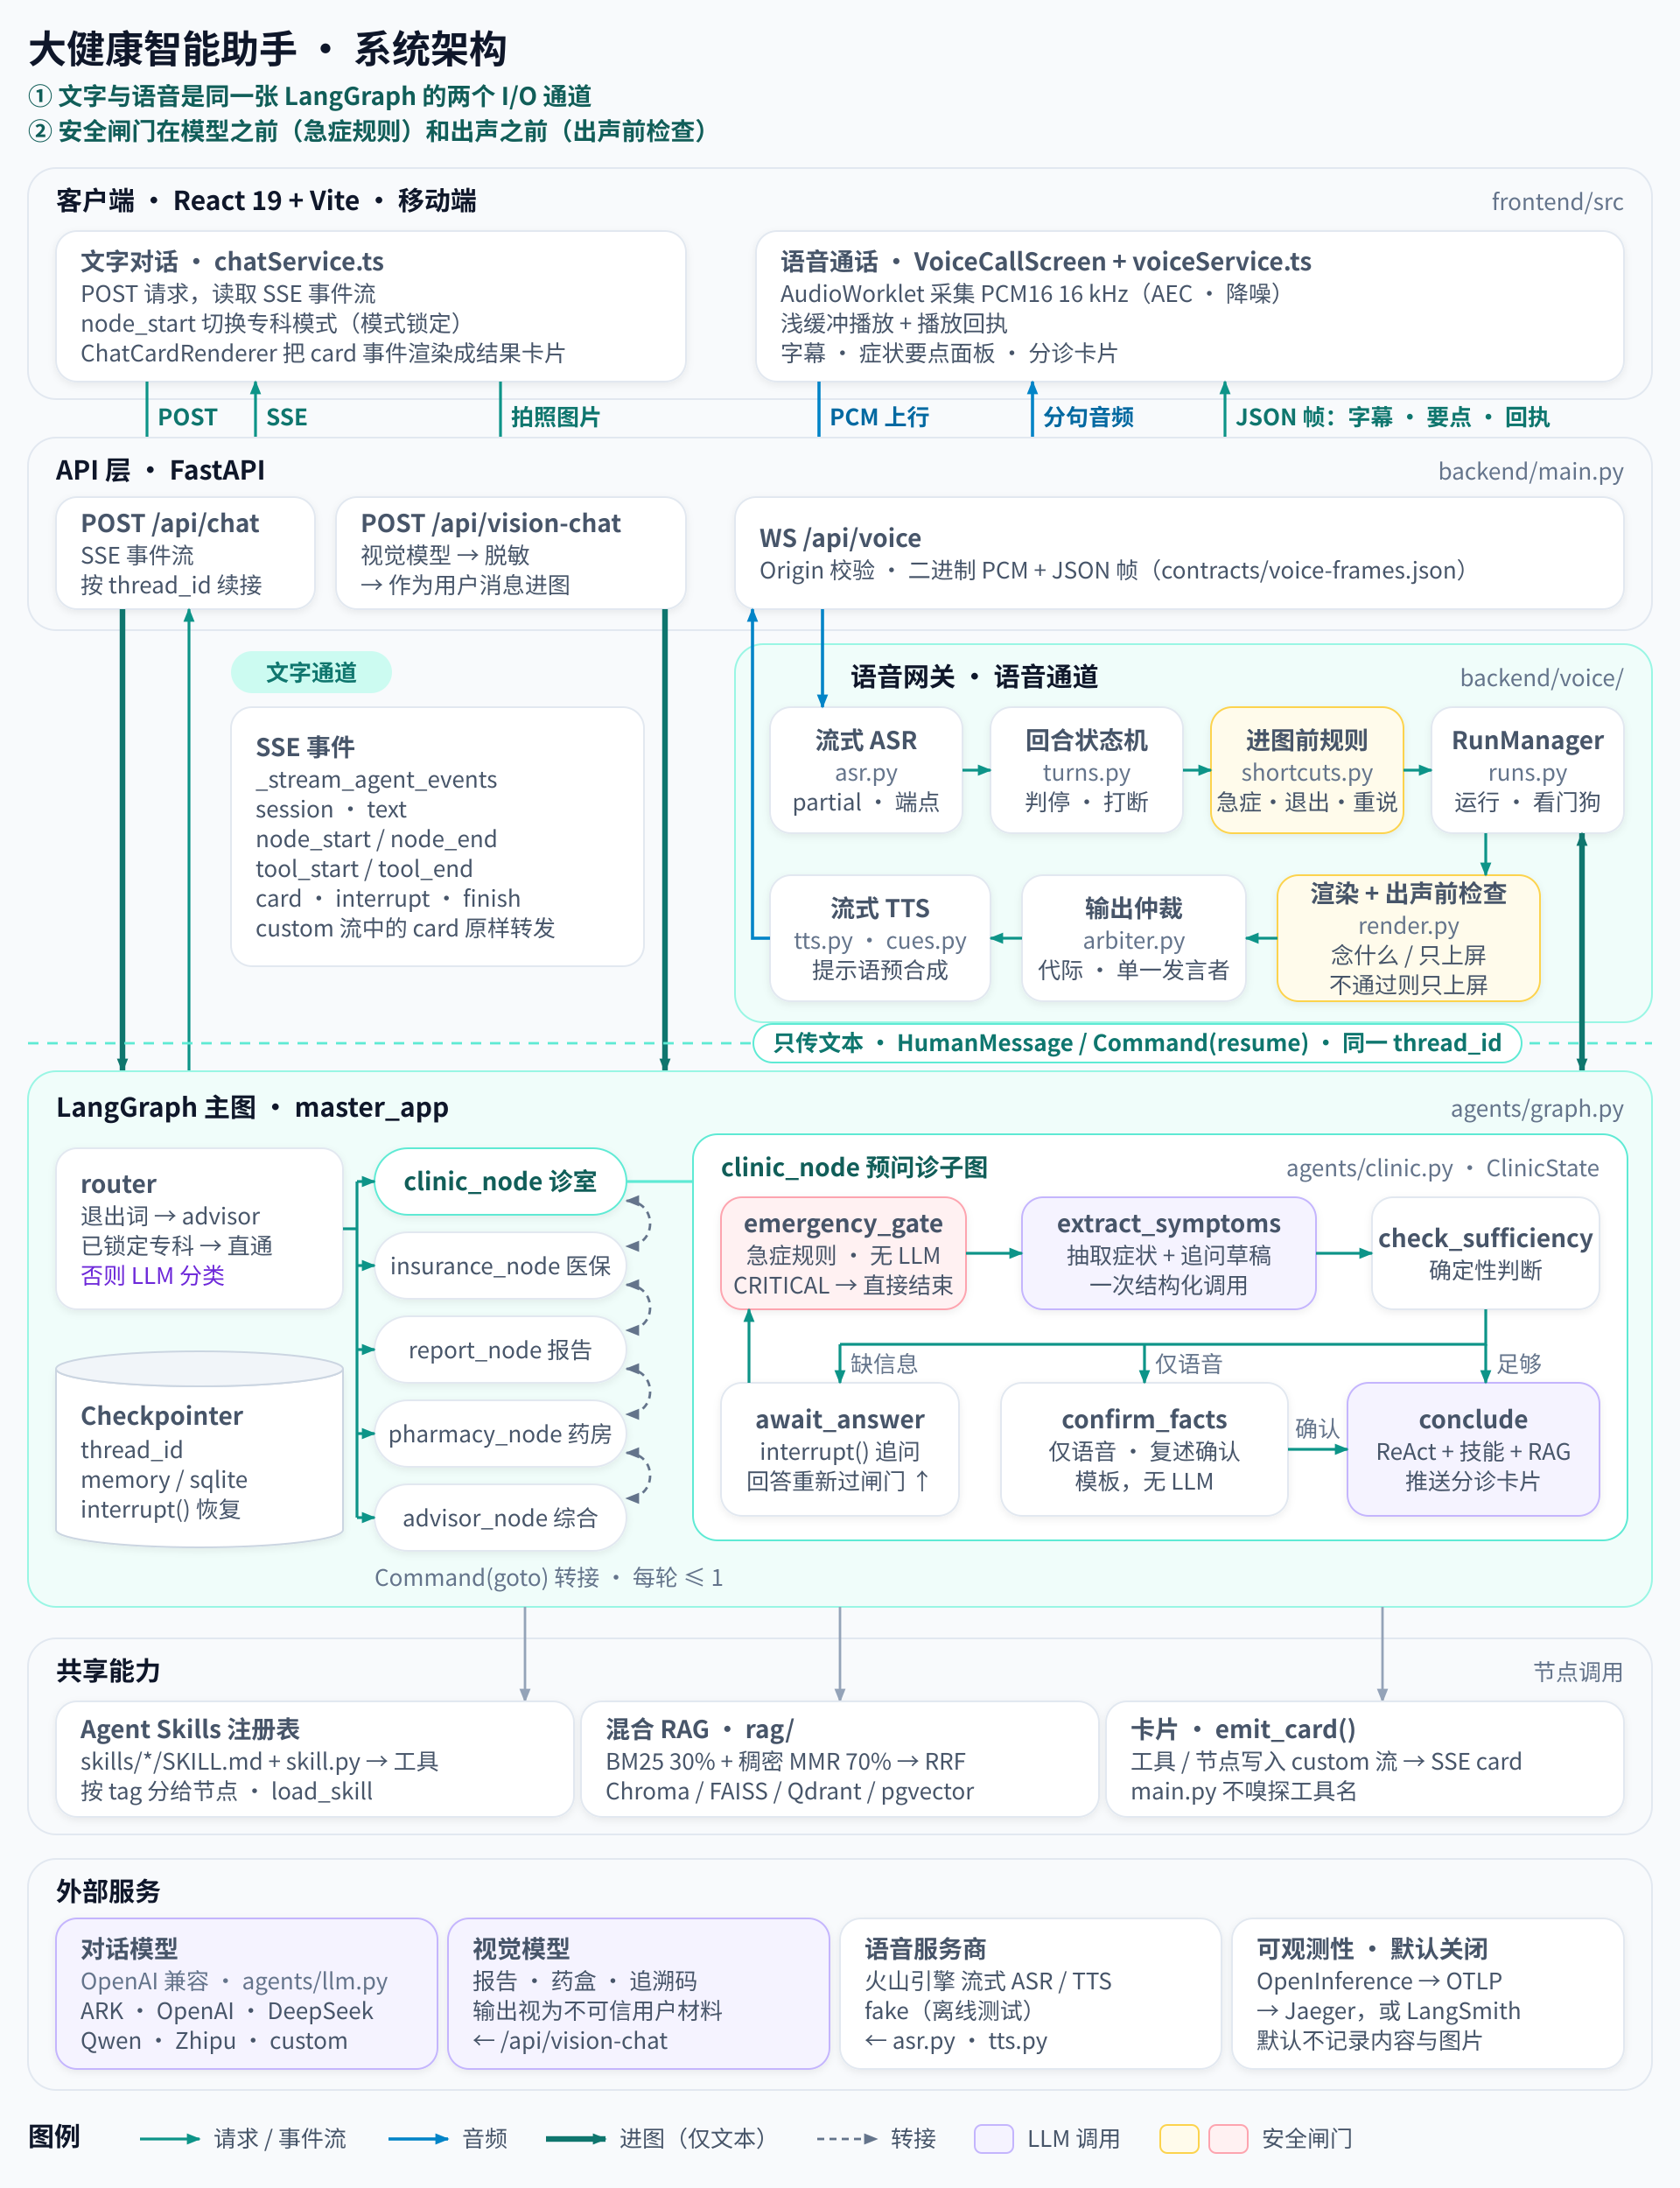
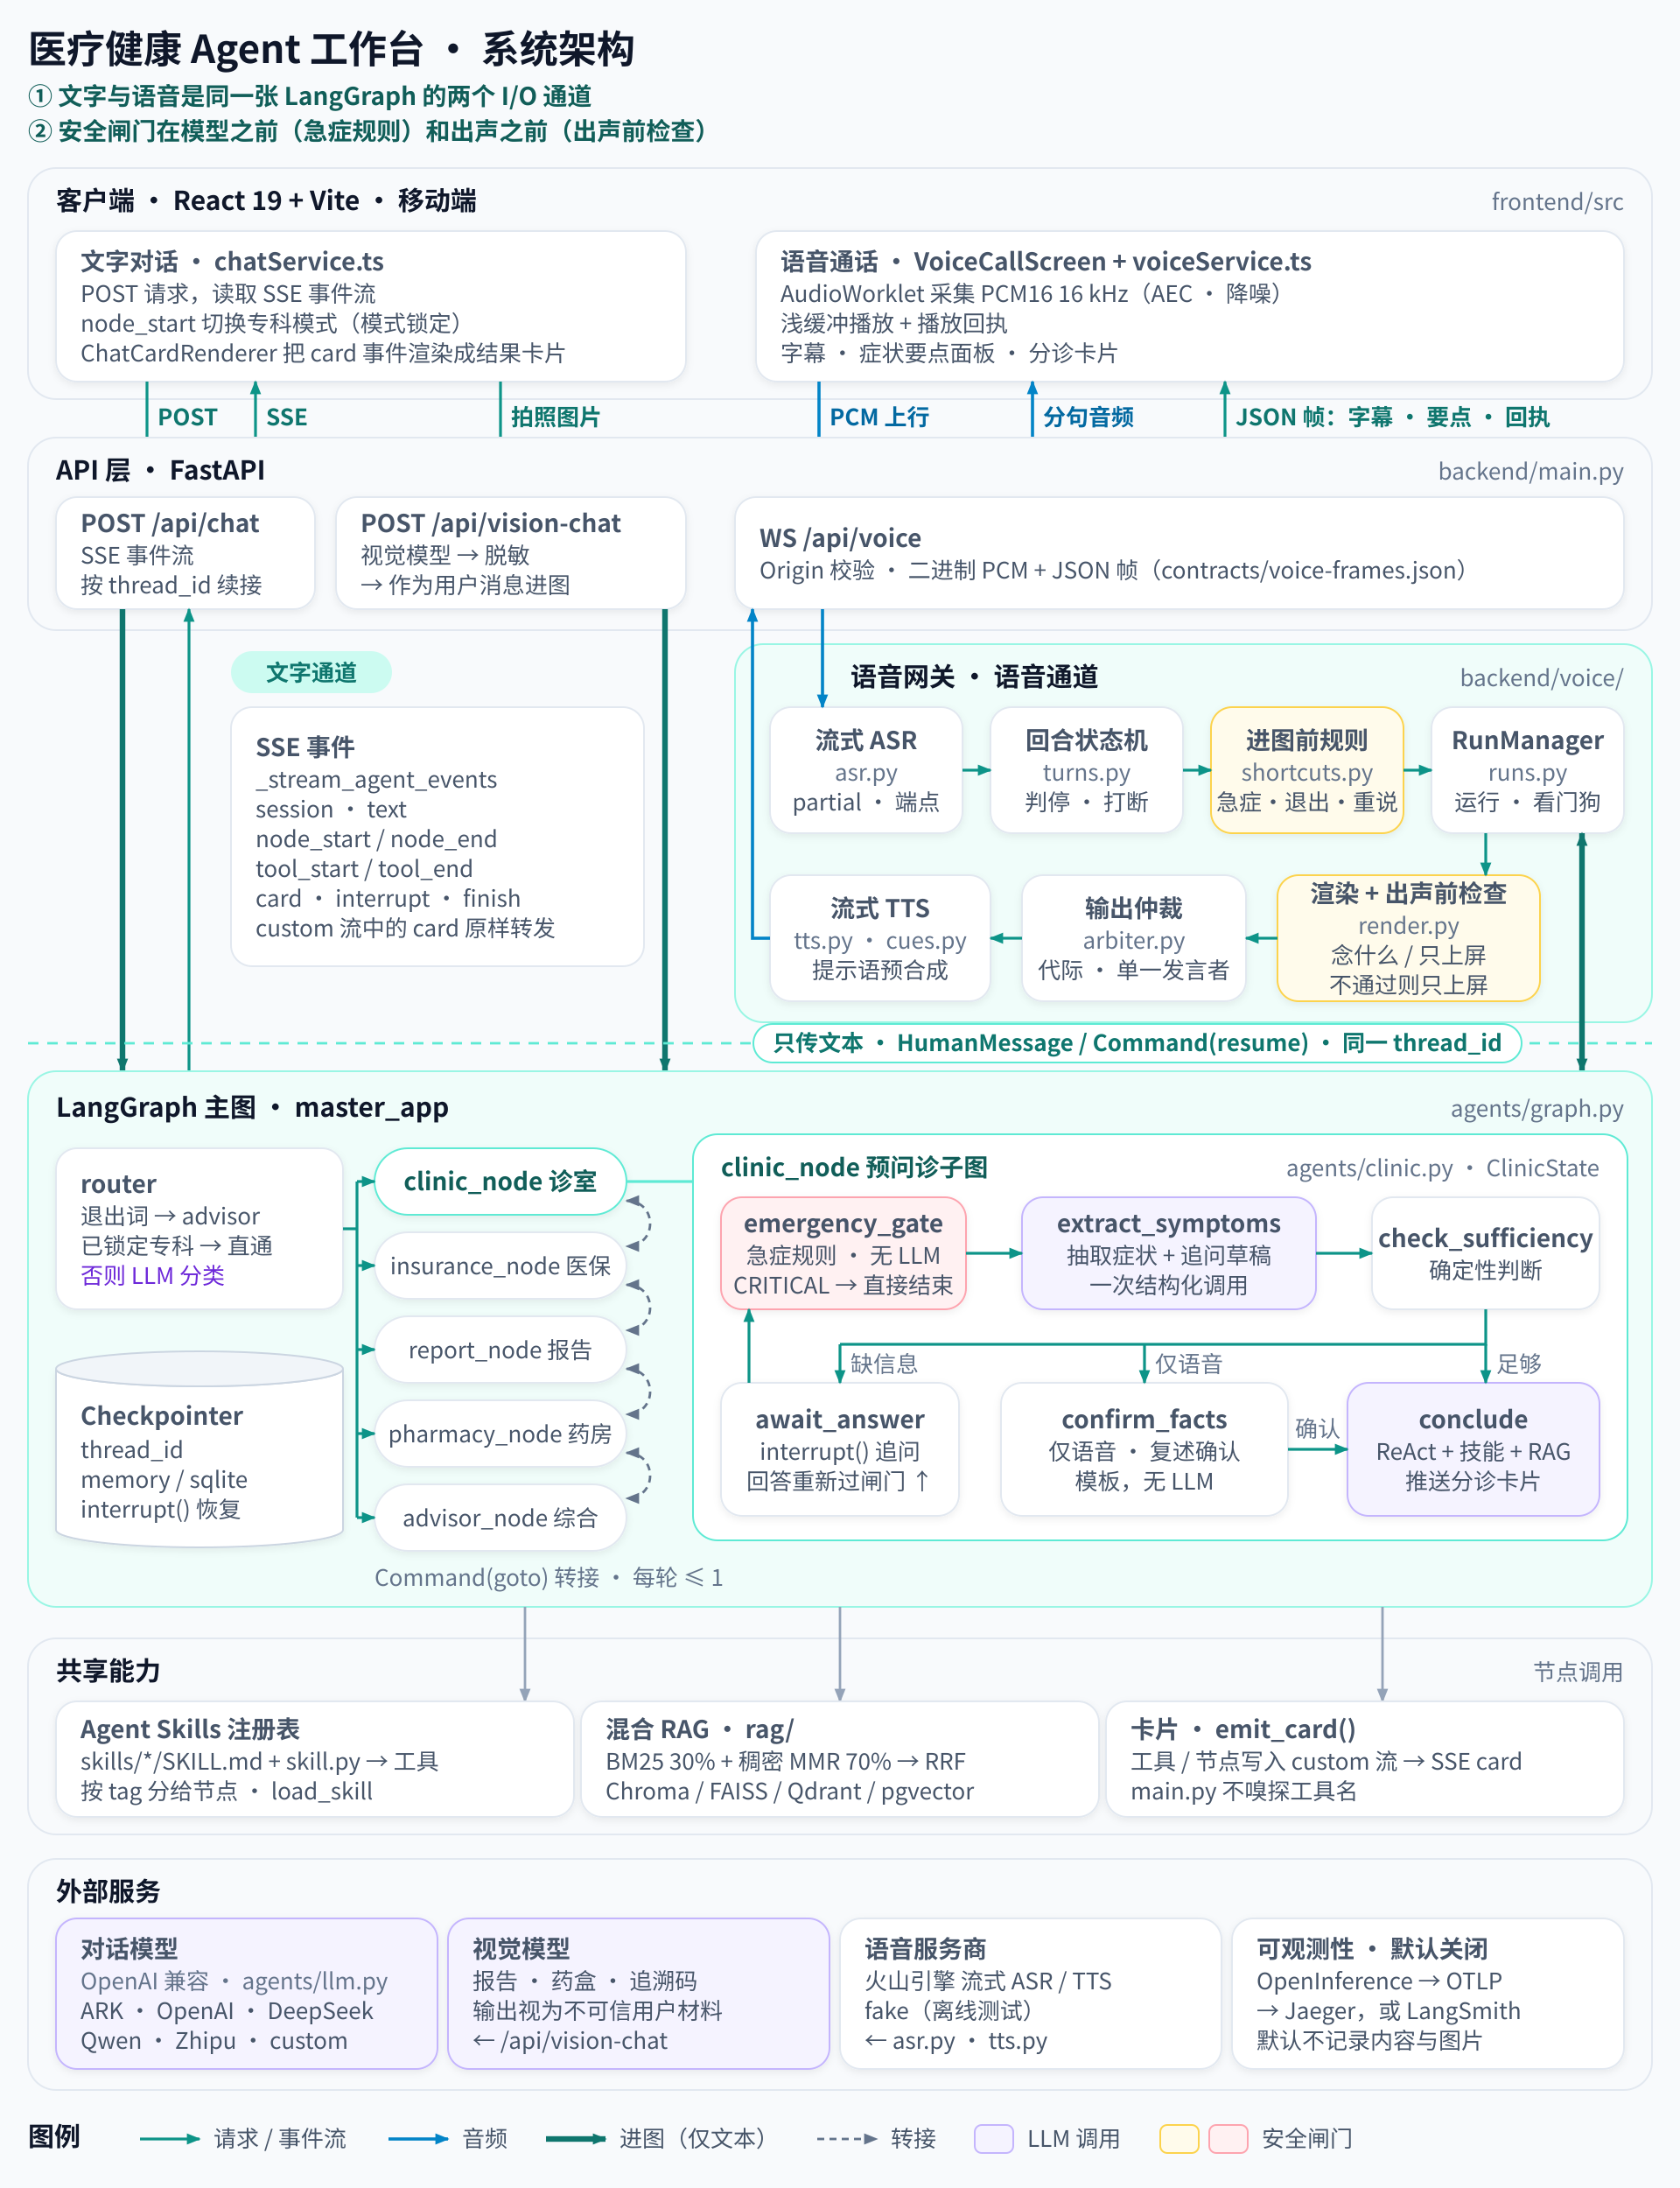
<svg xmlns="http://www.w3.org/2000/svg" viewBox="0 0 960 1250" width="960" height="1250" role="img" aria-labelledby="ttl">
  <defs>
    <filter id="sh" x="-10%" y="-10%" width="120%" height="140%">
      <feDropShadow dx="0" dy="1.5" stdDeviation="2" flood-color="#0f172a" flood-opacity="0.07" />
    </filter>
    <marker id="m-req" viewBox="0 0 10 10" refX="9" refY="5" markerWidth="8" markerHeight="8" markerUnits="userSpaceOnUse" orient="auto-start-reverse">
      <path d="M0 1 L10 5 L0 9 z" fill="#0d9488" />
    </marker>
    <marker id="m-text" viewBox="0 0 10 10" refX="9" refY="5" markerWidth="8" markerHeight="8" markerUnits="userSpaceOnUse" orient="auto-start-reverse">
      <path d="M0 1 L10 5 L0 9 z" fill="#0f766e" />
    </marker>
    <marker id="m-audio" viewBox="0 0 10 10" refX="9" refY="5" markerWidth="8" markerHeight="8" markerUnits="userSpaceOnUse" orient="auto-start-reverse">
      <path d="M0 1 L10 5 L0 9 z" fill="#0284c7" />
    </marker>
    <marker id="m-hand" viewBox="0 0 10 10" refX="9" refY="5" markerWidth="8" markerHeight="8" markerUnits="userSpaceOnUse" orient="auto-start-reverse">
      <path d="M0 1 L10 5 L0 9 z" fill="#64748b" />
    </marker>
    <marker id="m-thin" viewBox="0 0 10 10" refX="9" refY="5" markerWidth="8" markerHeight="8" markerUnits="userSpaceOnUse" orient="auto-start-reverse">
      <path d="M0 1 L10 5 L0 9 z" fill="#94a3b8" />
    </marker>
  </defs>
  <style>text{font-family:"PingFang SC","Noto Sans SC","Noto Sans CJK SC","Microsoft YaHei",system-ui,-apple-system,"Segoe UI",sans-serif;fill:#475569;font-size:13px}.T{font-size:22px;font-weight:700;fill:#0f172a}.I{font-size:14px;fill:#115e59;font-weight:600}.h{font-size:15px;font-weight:700;fill:#0f172a}.p{font-size:13px;fill:#64748b}.t{font-size:14px;font-weight:700}.b{fill:#475569}.m{fill:#64748b}.l{fill:#475569}.lb{fill:#0f766e;font-weight:600}.ls{fill:#0369a1;font-weight:600}.chip{fill:#0f766e;font-weight:700}.req{fill:none;stroke:#0d9488;stroke-width:1.6}.text{fill:none;stroke:#0f766e;stroke-width:3.2}.audio{fill:none;stroke:#0284c7;stroke-width:1.8}.hand{fill:none;stroke:#64748b;stroke-width:1.4;stroke-dasharray:4 3}.thin{fill:none;stroke:#94a3b8;stroke-width:1.4}</style>
  <rect width="960" height="1250" fill="#f8fafc" />
-   <text x="16" y="36" class="T">大健康智能助手 · 系统架构</text>
+   <text x="16" y="36" class="T">医疗健康 Agent 工作台 · 系统架构</text>
  <text x="16" y="60" class="I">① 文字与语音是同一张 LangGraph 的两个 I/O 通道</text>
  <text x="16" y="80" class="I">② 安全闸门在模型之前（急症规则）和出声之前（出声前检查）</text>
  <rect x="16" y="96" width="928" height="132" rx="16" fill="#f8fafc" stroke="#e2e8f0" />
  <text x="32" y="120" class="h">客户端 · React 19 + Vite · 移动端</text>
  <text x="928" y="120" class="p" text-anchor="end">frontend/src</text>
  <rect x="32" y="132" width="360" height="86" rx="12" fill="#ffffff" stroke="#e2e8f0" filter="url(#sh)" />
  <text x="46" y="154.5" class="t" fill="#0f172a">文字对话 · chatService.ts</text>
  <text x="46" y="172.5" class="b">POST 请求，读取 SSE 事件流</text>
  <text x="46" y="189.5" class="b">node_start 切换专科模式（模式锁定）</text>
  <text x="46" y="206.5" class="b">ChatCardRenderer 把 card 事件渲染成结果卡片</text>
  <rect x="432" y="132" width="496" height="86" rx="12" fill="#ffffff" stroke="#e2e8f0" filter="url(#sh)" />
  <text x="446" y="154.5" class="t" fill="#0f172a">语音通话 · VoiceCallScreen + voiceService.ts</text>
  <text x="446" y="172.5" class="b">AudioWorklet 采集 PCM16 16 kHz（AEC · 降噪）</text>
  <text x="446" y="189.5" class="b">浅缓冲播放 + 播放回执</text>
  <text x="446" y="206.5" class="b">字幕 · 症状要点面板 · 分诊卡片</text>
  <path d="M84 218 L84 284" class="req" marker-end="url(#m-req)" />
  <text x="90" y="243" class="lb">POST</text>
  <path d="M146 284 L146 218" class="req" marker-end="url(#m-req)" />
  <text x="152" y="243" class="lb">SSE</text>
  <path d="M286 218 L286 284" class="req" marker-end="url(#m-req)" />
  <text x="292" y="243" class="lb">拍照图片</text>
  <path d="M468 218 L468 284" class="audio" marker-end="url(#m-audio)" />
  <text x="474" y="243" class="ls">PCM 上行</text>
  <path d="M590 284 L590 218" class="audio" marker-end="url(#m-audio)" />
  <text x="596" y="243" class="ls">分句音频</text>
  <path d="M700 218 L700 284" class="req" marker-end="url(#m-req)" marker-start="url(#m-req)" />
  <text x="706" y="243" class="lb">JSON 帧：字幕 · 要点 · 回执</text>
  <rect x="16" y="250" width="928" height="110" rx="16" fill="#f8fafc" stroke="#e2e8f0" />
  <text x="32" y="274" class="h">API 层 · FastAPI</text>
  <text x="928" y="274" class="p" text-anchor="end">backend/main.py</text>
  <rect x="32" y="284" width="148" height="64" rx="12" fill="#ffffff" stroke="#e2e8f0" filter="url(#sh)" />
  <text x="46" y="304" class="t" fill="#0f172a">POST /api/chat</text>
  <text x="46" y="322" class="b">SSE 事件流</text>
  <text x="46" y="339" class="b">按 thread_id 续接</text>
  <rect x="192" y="284" width="200" height="64" rx="12" fill="#ffffff" stroke="#e2e8f0" filter="url(#sh)" />
  <text x="206" y="304" class="t" fill="#0f172a">POST /api/vision-chat</text>
  <text x="206" y="322" class="b">视觉模型 → 脱敏</text>
  <text x="206" y="339" class="b">→ 作为用户消息进图</text>
  <rect x="420" y="284" width="508" height="64" rx="12" fill="#ffffff" stroke="#e2e8f0" filter="url(#sh)" />
  <text x="434" y="312.5" class="t" fill="#0f172a">WS /api/voice</text>
  <text x="434" y="330.5" class="b">Origin 校验 · 二进制 PCM + JSON 帧（contracts/voice-frames.json）</text>
  <rect x="132" y="372" width="92" height="24" rx="12" fill="#ccfbf1" />
  <text x="178" y="389" class="chip" text-anchor="middle">文字通道</text>
  <rect x="132" y="404" width="236" height="148" rx="12" fill="#ffffff" stroke="#e2e8f0" />
  <text x="146" y="432" class="t" fill="#334155">SSE 事件</text>
  <text x="146" y="450" class="b">_stream_agent_events</text>
  <text x="146" y="467" class="b">session · text</text>
  <text x="146" y="484" class="b">node_start / node_end</text>
  <text x="146" y="501" class="b">tool_start / tool_end</text>
  <text x="146" y="518" class="b">card · interrupt · finish</text>
  <text x="146" y="535" class="b">custom 流中的 card 原样转发</text>
  <path d="M70 348 L70 612" class="text" marker-end="url(#m-text)" />
  <path d="M108 612 L108 348" class="req" marker-end="url(#m-req)" />
  <path d="M380 348 L380 612" class="text" marker-end="url(#m-text)" />
  <text x="386" y="368" class="l" />
  <rect x="420" y="368" width="524" height="216" rx="16" fill="#f0fdfa" stroke="#99f6e4" />
  <text x="486" y="392" class="h">语音网关 · 语音通道</text>
  <text x="928" y="392" class="p" text-anchor="end">backend/voice/</text>
  <rect x="440" y="404" width="110" height="72" rx="12" fill="#ffffff" stroke="#e2e8f0" filter="url(#sh)" />
  <text x="495" y="428" class="t" fill="#0f172a" text-anchor="middle">流式 ASR</text>
  <text x="495" y="446" class="m" text-anchor="middle">asr.py</text>
  <text x="495" y="463" class="b" text-anchor="middle">partial · 端点</text>
  <rect x="566" y="404" width="110" height="72" rx="12" fill="#ffffff" stroke="#e2e8f0" filter="url(#sh)" />
  <text x="621" y="428" class="t" fill="#0f172a" text-anchor="middle">回合状态机</text>
  <text x="621" y="446" class="m" text-anchor="middle">turns.py</text>
  <text x="621" y="463" class="b" text-anchor="middle">判停 · 打断</text>
  <rect x="692" y="404" width="110" height="72" rx="12" fill="#fffbeb" stroke="#fcd34d" filter="url(#sh)" />
  <text x="747" y="428" class="t" fill="#92400e" text-anchor="middle">进图前规则</text>
  <text x="747" y="446" class="m" text-anchor="middle">shortcuts.py</text>
  <text x="747" y="463" class="b" text-anchor="middle">急症·退出·重说</text>
  <rect x="818" y="404" width="110" height="72" rx="12" fill="#ffffff" stroke="#e2e8f0" filter="url(#sh)" />
  <text x="873" y="428" class="t" fill="#0f172a" text-anchor="middle">RunManager</text>
  <text x="873" y="446" class="m" text-anchor="middle">runs.py</text>
  <text x="873" y="463" class="b" text-anchor="middle">运行 · 看门狗</text>
  <path d="M550 440 L566 440" class="req" marker-end="url(#m-req)" />
  <path d="M676 440 L692 440" class="req" marker-end="url(#m-req)" />
  <path d="M802 440 L818 440" class="req" marker-end="url(#m-req)" />
  <rect x="440" y="500" width="126" height="72" rx="12" fill="#ffffff" stroke="#e2e8f0" filter="url(#sh)" />
  <text x="503" y="524" class="t" fill="#0f172a" text-anchor="middle">流式 TTS</text>
  <text x="503" y="542" class="m" text-anchor="middle">tts.py · cues.py</text>
  <text x="503" y="559" class="b" text-anchor="middle">提示语预合成</text>
  <rect x="584" y="500" width="128" height="72" rx="12" fill="#ffffff" stroke="#e2e8f0" filter="url(#sh)" />
  <text x="648" y="524" class="t" fill="#0f172a" text-anchor="middle">输出仲裁</text>
  <text x="648" y="542" class="m" text-anchor="middle">arbiter.py</text>
  <text x="648" y="559" class="b" text-anchor="middle">代际 · 单一发言者</text>
  <rect x="730" y="500" width="150" height="72" rx="12" fill="#fffbeb" stroke="#fcd34d" filter="url(#sh)" />
  <text x="805" y="515.5" class="t" fill="#92400e" text-anchor="middle">渲染 + 出声前检查</text>
  <text x="805" y="533.5" class="m" text-anchor="middle">render.py</text>
  <text x="805" y="550.5" class="b" text-anchor="middle">念什么 / 只上屏</text>
  <text x="805" y="567.5" class="b" text-anchor="middle">不通过则只上屏</text>
  <path d="M849 476 L849 500" class="req" marker-end="url(#m-req)" />
  <path d="M730 536 L712 536" class="req" marker-end="url(#m-req)" />
  <path d="M584 536 L566 536" class="req" marker-end="url(#m-req)" />
  <path d="M470 348 L470 404" class="audio" marker-end="url(#m-audio)" />
  <path d="M440 536 L430 536 L430 348" class="audio" marker-end="url(#m-audio)" />
  <path d="M904 476 L904 612" class="text" marker-end="url(#m-text)" marker-start="url(#m-text)" />
  <line x1="16" y1="596" x2="944" y2="596" stroke="#5eead4" stroke-width="1.4" stroke-dasharray="6 5" />
  <rect x="430.5" y="585" width="439" height="22" rx="11" fill="#ffffff" stroke="#5eead4" />
  <text x="650" y="600.5" class="lb" text-anchor="middle">只传文本 · HumanMessage / Command(resume) · 同一 thread_id</text>
  <rect x="16" y="612" width="928" height="306" rx="16" fill="#f0fdfa" stroke="#99f6e4" />
  <text x="32" y="638" class="h">LangGraph 主图 · master_app</text>
  <text x="928" y="638" class="p" text-anchor="end">agents/graph.py</text>
  <rect x="32" y="656" width="164" height="92" rx="12" fill="#ffffff" stroke="#e2e8f0" filter="url(#sh)" />
  <text x="46" y="681.5" class="t" fill="#0f172a">router</text>
  <text x="46" y="699.5" class="b">退出词 → advisor</text>
  <text x="46" y="716.5" class="b">已锁定专科 → 直通</text>
  <text x="46" y="733.5" class="b" fill="#6d28d9" style="fill:#6d28d9">否则 LLM 分类</text>
  <path d="M32 782 a82.0 10 0 0 0 164 0 v92 a82.0 10 0 0 1 -164 0 z" fill="#ffffff" stroke="#cbd5e1" filter="url(#sh)" />
  <ellipse cx="114.0" cy="782" rx="82.0" ry="10" fill="#f1f5f9" stroke="#cbd5e1" />
  <text x="46" y="814" class="t">Checkpointer</text>
  <text x="46" y="833" class="b">thread_id</text>
  <text x="46" y="850" class="b">memory / sqlite</text>
  <text x="46" y="867" class="b">interrupt() 恢复</text>
  <rect x="214" y="656" width="144" height="38" rx="19" fill="#ffffff" stroke="#5eead4" filter="url(#sh)" />
  <text x="286" y="680" class="t" fill="#115e59" style="fill:#115e59" text-anchor="middle">clinic_node  诊室</text>
  <rect x="214" y="704" width="144" height="38" rx="19" fill="#ffffff" stroke="#e2e8f0" filter="url(#sh)" />
  <text x="286" y="728" class="l" text-anchor="middle">insurance_node  医保</text>
  <rect x="214" y="752" width="144" height="38" rx="19" fill="#ffffff" stroke="#e2e8f0" filter="url(#sh)" />
  <text x="286" y="776" class="l" text-anchor="middle">report_node  报告</text>
  <rect x="214" y="800" width="144" height="38" rx="19" fill="#ffffff" stroke="#e2e8f0" filter="url(#sh)" />
  <text x="286" y="824" class="l" text-anchor="middle">pharmacy_node  药房</text>
  <rect x="214" y="848" width="144" height="38" rx="19" fill="#ffffff" stroke="#e2e8f0" filter="url(#sh)" />
  <text x="286" y="872" class="l" text-anchor="middle">advisor_node  综合</text>
  <path d="M196 702 L204 702" class="req" />
  <path d="M204 675 V867" class="req" />
  <path d="M204 675 L214 675" class="req" marker-end="url(#m-req)" />
  <path d="M204 723 L214 723" class="req" marker-end="url(#m-req)" />
  <path d="M204 771 L214 771" class="req" marker-end="url(#m-req)" />
  <path d="M204 819 L214 819" class="req" marker-end="url(#m-req)" />
  <path d="M204 867 L214 867" class="req" marker-end="url(#m-req)" />
  <path d="M358 686 C376 686 376 712 358 712" class="hand" marker-start="url(#m-hand)" marker-end="url(#m-hand)" />
  <path d="M358 734 C376 734 376 760 358 760" class="hand" marker-start="url(#m-hand)" marker-end="url(#m-hand)" />
  <path d="M358 782 C376 782 376 808 358 808" class="hand" marker-start="url(#m-hand)" marker-end="url(#m-hand)" />
  <path d="M358 830 C376 830 376 856 358 856" class="hand" marker-start="url(#m-hand)" marker-end="url(#m-hand)" />
  <text x="214" y="906" class="m">Command(goto) 转接 · 每轮 ≤ 1</text>
  <path d="M358 675 H396" stroke="#5eead4" stroke-width="1.6" fill="none" />
  <rect x="396" y="648" width="534" height="232" rx="14" fill="#ffffff" stroke="#5eead4" />
  <text x="412" y="672" class="t" style="fill:#115e59">clinic_node 预问诊子图</text>
  <text x="914" y="672" class="p" text-anchor="end">agents/clinic.py · ClinicState</text>
  <rect x="412" y="684" width="140" height="64" rx="12" fill="#fff1f2" stroke="#fda4af" filter="url(#sh)" />
  <text x="482" y="704" class="t" fill="#be123c" text-anchor="middle">emergency_gate</text>
  <text x="482" y="722" class="b" text-anchor="middle">急症规则 · 无 LLM</text>
  <text x="482" y="739" class="b" text-anchor="middle">CRITICAL → 直接结束</text>
  <rect x="584" y="684" width="168" height="64" rx="12" fill="#f5f3ff" stroke="#c4b5fd" filter="url(#sh)" />
  <text x="668" y="704" class="t" fill="#6d28d9" text-anchor="middle">extract_symptoms</text>
  <text x="668" y="722" class="b" text-anchor="middle">抽取症状 + 追问草稿</text>
  <text x="668" y="739" class="b" text-anchor="middle">一次结构化调用</text>
  <rect x="784" y="684" width="130" height="64" rx="12" fill="#ffffff" stroke="#e2e8f0" filter="url(#sh)" />
  <text x="849" y="712.5" class="t" fill="#0f172a" text-anchor="middle">check_sufficiency</text>
  <text x="849" y="730.5" class="b" text-anchor="middle">确定性判断</text>
  <path d="M552 716 L584 716" class="req" marker-end="url(#m-req)" />
  <path d="M752 716 L784 716" class="req" marker-end="url(#m-req)" />
  <rect x="412" y="790" width="136" height="76" rx="12" fill="#ffffff" stroke="#e2e8f0" filter="url(#sh)" />
  <text x="480" y="816" class="t" fill="#0f172a" text-anchor="middle">await_answer</text>
  <text x="480" y="834" class="b" text-anchor="middle">interrupt() 追问</text>
  <text x="480" y="851" class="b" text-anchor="middle">回答重新过闸门 ↑</text>
  <rect x="572" y="790" width="164" height="76" rx="12" fill="#ffffff" stroke="#e2e8f0" filter="url(#sh)" />
  <text x="654" y="816" class="t" fill="#0f172a" text-anchor="middle">confirm_facts</text>
  <text x="654" y="834" class="b" text-anchor="middle">仅语音 · 复述确认</text>
  <text x="654" y="851" class="b" text-anchor="middle">模板，无 LLM</text>
  <rect x="770" y="790" width="144" height="76" rx="12" fill="#f5f3ff" stroke="#c4b5fd" filter="url(#sh)" />
  <text x="842" y="816" class="t" fill="#6d28d9" text-anchor="middle">conclude</text>
  <text x="842" y="834" class="b" text-anchor="middle">ReAct + 技能 + RAG</text>
  <text x="842" y="851" class="b" text-anchor="middle">推送分诊卡片</text>
  <path d="M849 748 V768 H480" class="req" />
  <path d="M849 768 L849 790" class="req" marker-end="url(#m-req)" />
  <path d="M654 768 L654 790" class="req" marker-end="url(#m-req)" />
  <path d="M480 768 L480 790" class="req" marker-end="url(#m-req)" />
  <text x="486" y="784" class="m">缺信息</text>
  <text x="660" y="784" class="m">仅语音</text>
  <text x="855" y="784" class="m">足够</text>
  <path d="M428 790 L428 748" class="req" marker-end="url(#m-req)" />
  <path d="M736 828 L770 828" class="req" marker-end="url(#m-req)" />
  <text x="753" y="821" class="m" text-anchor="middle">确认</text>
  <rect x="16" y="936" width="928" height="112" rx="16" fill="#f8fafc" stroke="#e2e8f0" />
  <text x="32" y="960" class="h">共享能力</text>
  <text x="928" y="960" class="p" text-anchor="end">节点调用</text>
  <path d="M300 918 L300 972" class="thin" marker-end="url(#m-thin)" />
  <path d="M480 918 L480 972" class="thin" marker-end="url(#m-thin)" />
  <path d="M790 918 L790 972" class="thin" marker-end="url(#m-thin)" />
  <rect x="32" y="972" width="296" height="66" rx="12" fill="#ffffff" stroke="#e2e8f0" filter="url(#sh)" />
  <text x="46" y="993" class="t" fill="#0f172a">Agent Skills 注册表</text>
  <text x="46" y="1011" class="b">skills/*/SKILL.md + skill.py → 工具</text>
  <text x="46" y="1028" class="b">按 tag 分给节点 · load_skill</text>
  <rect x="332" y="972" width="296" height="66" rx="12" fill="#ffffff" stroke="#e2e8f0" filter="url(#sh)" />
  <text x="346" y="993" class="t" fill="#0f172a">混合 RAG · rag/</text>
  <text x="346" y="1011" class="b">BM25 30% + 稠密 MMR 70% → RRF</text>
  <text x="346" y="1028" class="b">Chroma / FAISS / Qdrant / pgvector</text>
  <rect x="632" y="972" width="296" height="66" rx="12" fill="#ffffff" stroke="#e2e8f0" filter="url(#sh)" />
  <text x="646" y="993" class="t" fill="#0f172a">卡片 · emit_card()</text>
  <text x="646" y="1011" class="b">工具 / 节点写入 custom 流 → SSE card</text>
  <text x="646" y="1028" class="b">main.py 不嗅探工具名</text>
  <rect x="16" y="1062" width="928" height="132" rx="16" fill="#f8fafc" stroke="#e2e8f0" />
  <text x="32" y="1086" class="h">外部服务</text>
  <rect x="32" y="1096" width="218" height="86" rx="12" fill="#f5f3ff" stroke="#c4b5fd" filter="url(#sh)" />
  <text x="46" y="1118.5" class="t" fill="#6d28d9">对话模型</text>
  <text x="46" y="1136.5" class="m">OpenAI 兼容 · agents/llm.py</text>
  <text x="46" y="1153.5" class="b">ARK · OpenAI · DeepSeek</text>
  <text x="46" y="1170.5" class="b">Qwen · Zhipu · custom</text>
  <rect x="256" y="1096" width="218" height="86" rx="12" fill="#f5f3ff" stroke="#c4b5fd" filter="url(#sh)" />
  <text x="270" y="1118.5" class="t" fill="#6d28d9">视觉模型</text>
  <text x="270" y="1136.5" class="b">报告 · 药盒 · 追溯码</text>
  <text x="270" y="1153.5" class="b">输出视为不可信用户材料</text>
  <text x="270" y="1170.5" class="b">← /api/vision-chat</text>
  <rect x="480" y="1096" width="218" height="86" rx="12" fill="#ffffff" stroke="#e2e8f0" filter="url(#sh)" />
  <text x="494" y="1118.5" class="t" fill="#0f172a">语音服务商</text>
  <text x="494" y="1136.5" class="b">火山引擎 流式 ASR / TTS</text>
  <text x="494" y="1153.5" class="b">fake（离线测试）</text>
  <text x="494" y="1170.5" class="b">← asr.py · tts.py</text>
  <rect x="704" y="1096" width="224" height="86" rx="12" fill="#ffffff" stroke="#e2e8f0" filter="url(#sh)" />
  <text x="718" y="1118.5" class="t" fill="#0f172a">可观测性 · 默认关闭</text>
  <text x="718" y="1136.5" class="b">OpenInference → OTLP</text>
  <text x="718" y="1153.5" class="b">→ Jaeger，或 LangSmith</text>
  <text x="718" y="1170.5" class="b">默认不记录内容与图片</text>
  <text x="16" y="1226" class="h">图例</text>
  <path d="M80 1222 L114 1222" class="req" marker-end="url(#m-req)" />
  <text x="122" y="1226.5" class="l">请求 / 事件流</text>
  <path d="M222 1222 L256 1222" class="audio" marker-end="url(#m-audio)" />
  <text x="264" y="1226.5" class="l">音频</text>
  <path d="M312 1222 L346 1222" class="text" marker-end="url(#m-text)" />
  <text x="354" y="1226.5" class="l">进图（仅文本）</text>
  <path d="M467 1222 L501 1222" class="hand" marker-end="url(#m-hand)" />
  <text x="509" y="1226.5" class="l">转接</text>
  <rect x="557" y="1214" width="22" height="16" rx="4" fill="#f5f3ff" stroke="#c4b5fd" />
  <text x="587" y="1226.5" class="l">LLM 调用</text>
  <rect x="663" y="1214" width="22" height="16" rx="4" fill="#fffbeb" stroke="#fcd34d" />
  <rect x="691" y="1214" width="22" height="16" rx="4" fill="#fff1f2" stroke="#fda4af" />
  <text x="721" y="1226.5" class="l">安全闸门</text>
</svg>
